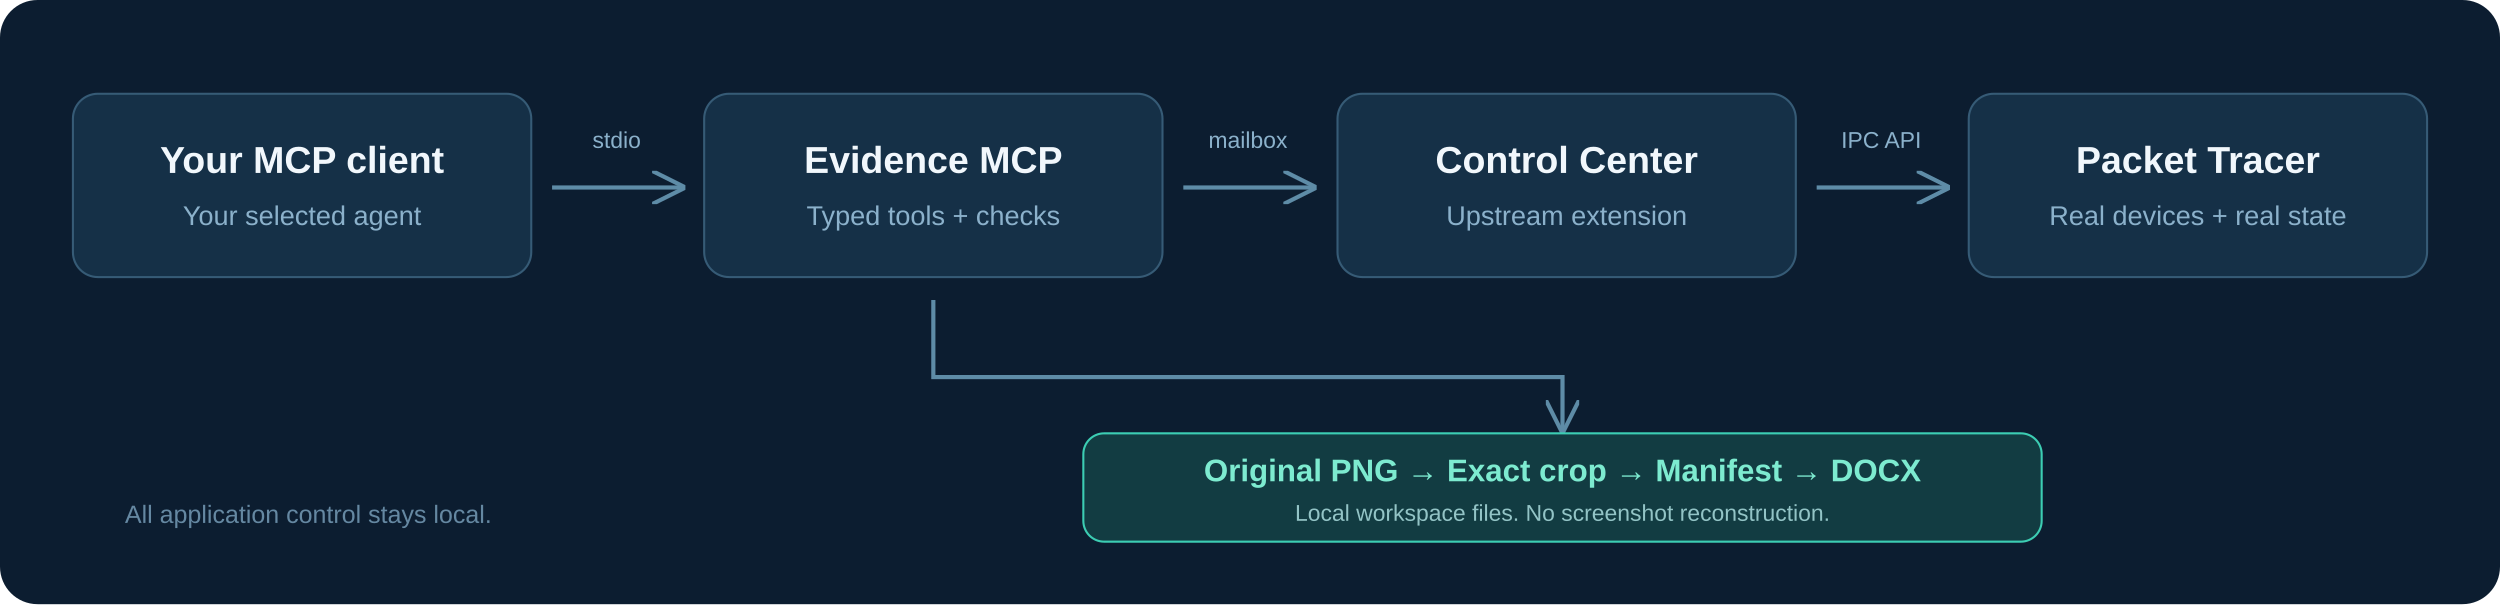
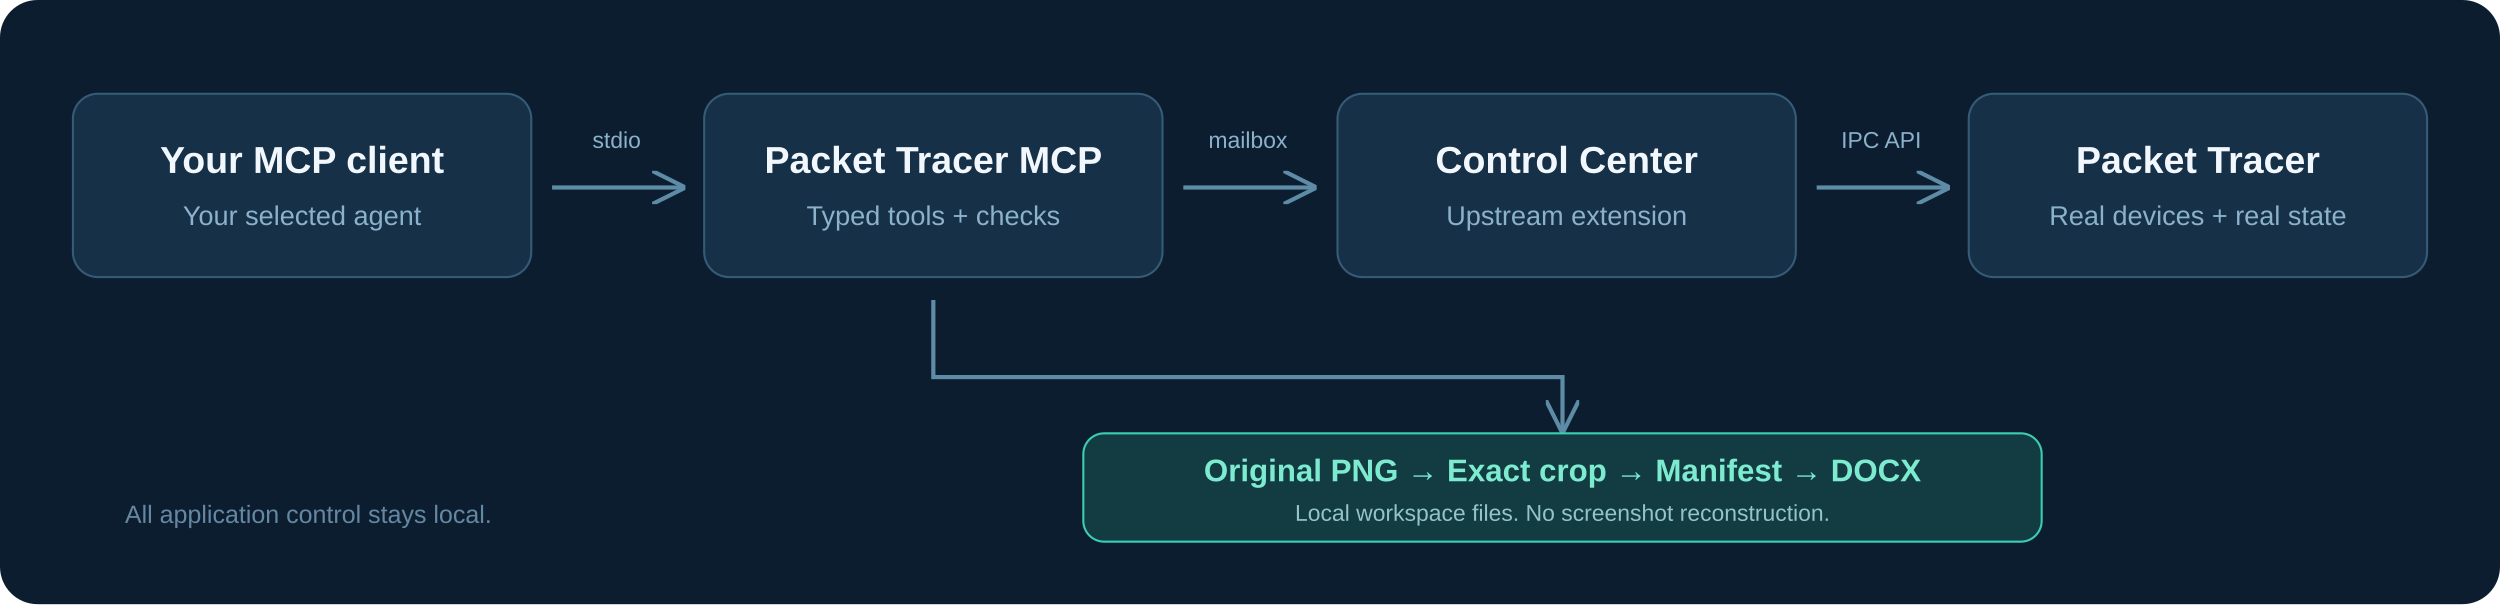
<svg xmlns="http://www.w3.org/2000/svg" width="1200" height="290" viewBox="0 0 1200 290" role="img" aria-labelledby="title desc">
  <defs>
    <marker id="arrow" markerWidth="8" markerHeight="8" refX="7" refY="4" orient="auto">
      <path d="m0 0 8 4-8 4" fill="none" stroke="#5e8ca7" />
    </marker>
  </defs>
  <rect width="1200" height="290" rx="18" fill="#0c1d30" />
  <g font-family="Arial, sans-serif" text-anchor="middle">
    <g fill="#153047" stroke="#365b76">
      <rect x="35" y="45" width="220" height="88" rx="12" />
      <rect x="338" y="45" width="220" height="88" rx="12" />
      <rect x="642" y="45" width="220" height="88" rx="12" />
      <rect x="945" y="45" width="220" height="88" rx="12" />
    </g>
    <g fill="#f1f7fc" font-size="18" font-weight="700">
      <text x="145" y="83">Your MCP client</text>
-       <text x="448" y="83">Evidence MCP</text>
+       <text x="448" y="83">Packet Tracer MCP</text>
      <text x="752" y="83">Control Center</text>
      <text x="1055" y="83">Packet Tracer</text>
    </g>
    <g fill="#8bb1cb" font-size="13">
      <text x="145" y="108">Your selected agent</text>
      <text x="448" y="108">Typed tools + checks</text>
      <text x="752" y="108">Upstream extension</text>
      <text x="1055" y="108">Real devices + real state</text>
    </g>
    <g stroke="#5e8ca7" stroke-width="2" fill="none" marker-end="url(#arrow)">
      <path d="M265 90h62" />
      <path d="M568 90h62" />
      <path d="M872 90h62" />
      <path d="M448 144v37h302v25" />
    </g>
    <g fill="#8bb1cb" font-size="11">
      <text x="296" y="71">stdio</text>
      <text x="599" y="71">mailbox</text>
      <text x="903" y="71">IPC API</text>
    </g>
    <rect x="520" y="208" width="460" height="52" rx="10" fill="#123c42" stroke="#3ccdb3" />
    <text x="750" y="231" fill="#7debd0" font-size="15" font-weight="700">Original PNG → Exact crop → Manifest → DOCX</text>
    <text x="750" y="250" fill="#93c4c6" font-size="11">Local workspace files. No screenshot reconstruction.</text>
    <text x="148" y="251" fill="#6588a2" font-size="12">All application control stays local.</text>
  </g>
</svg>
